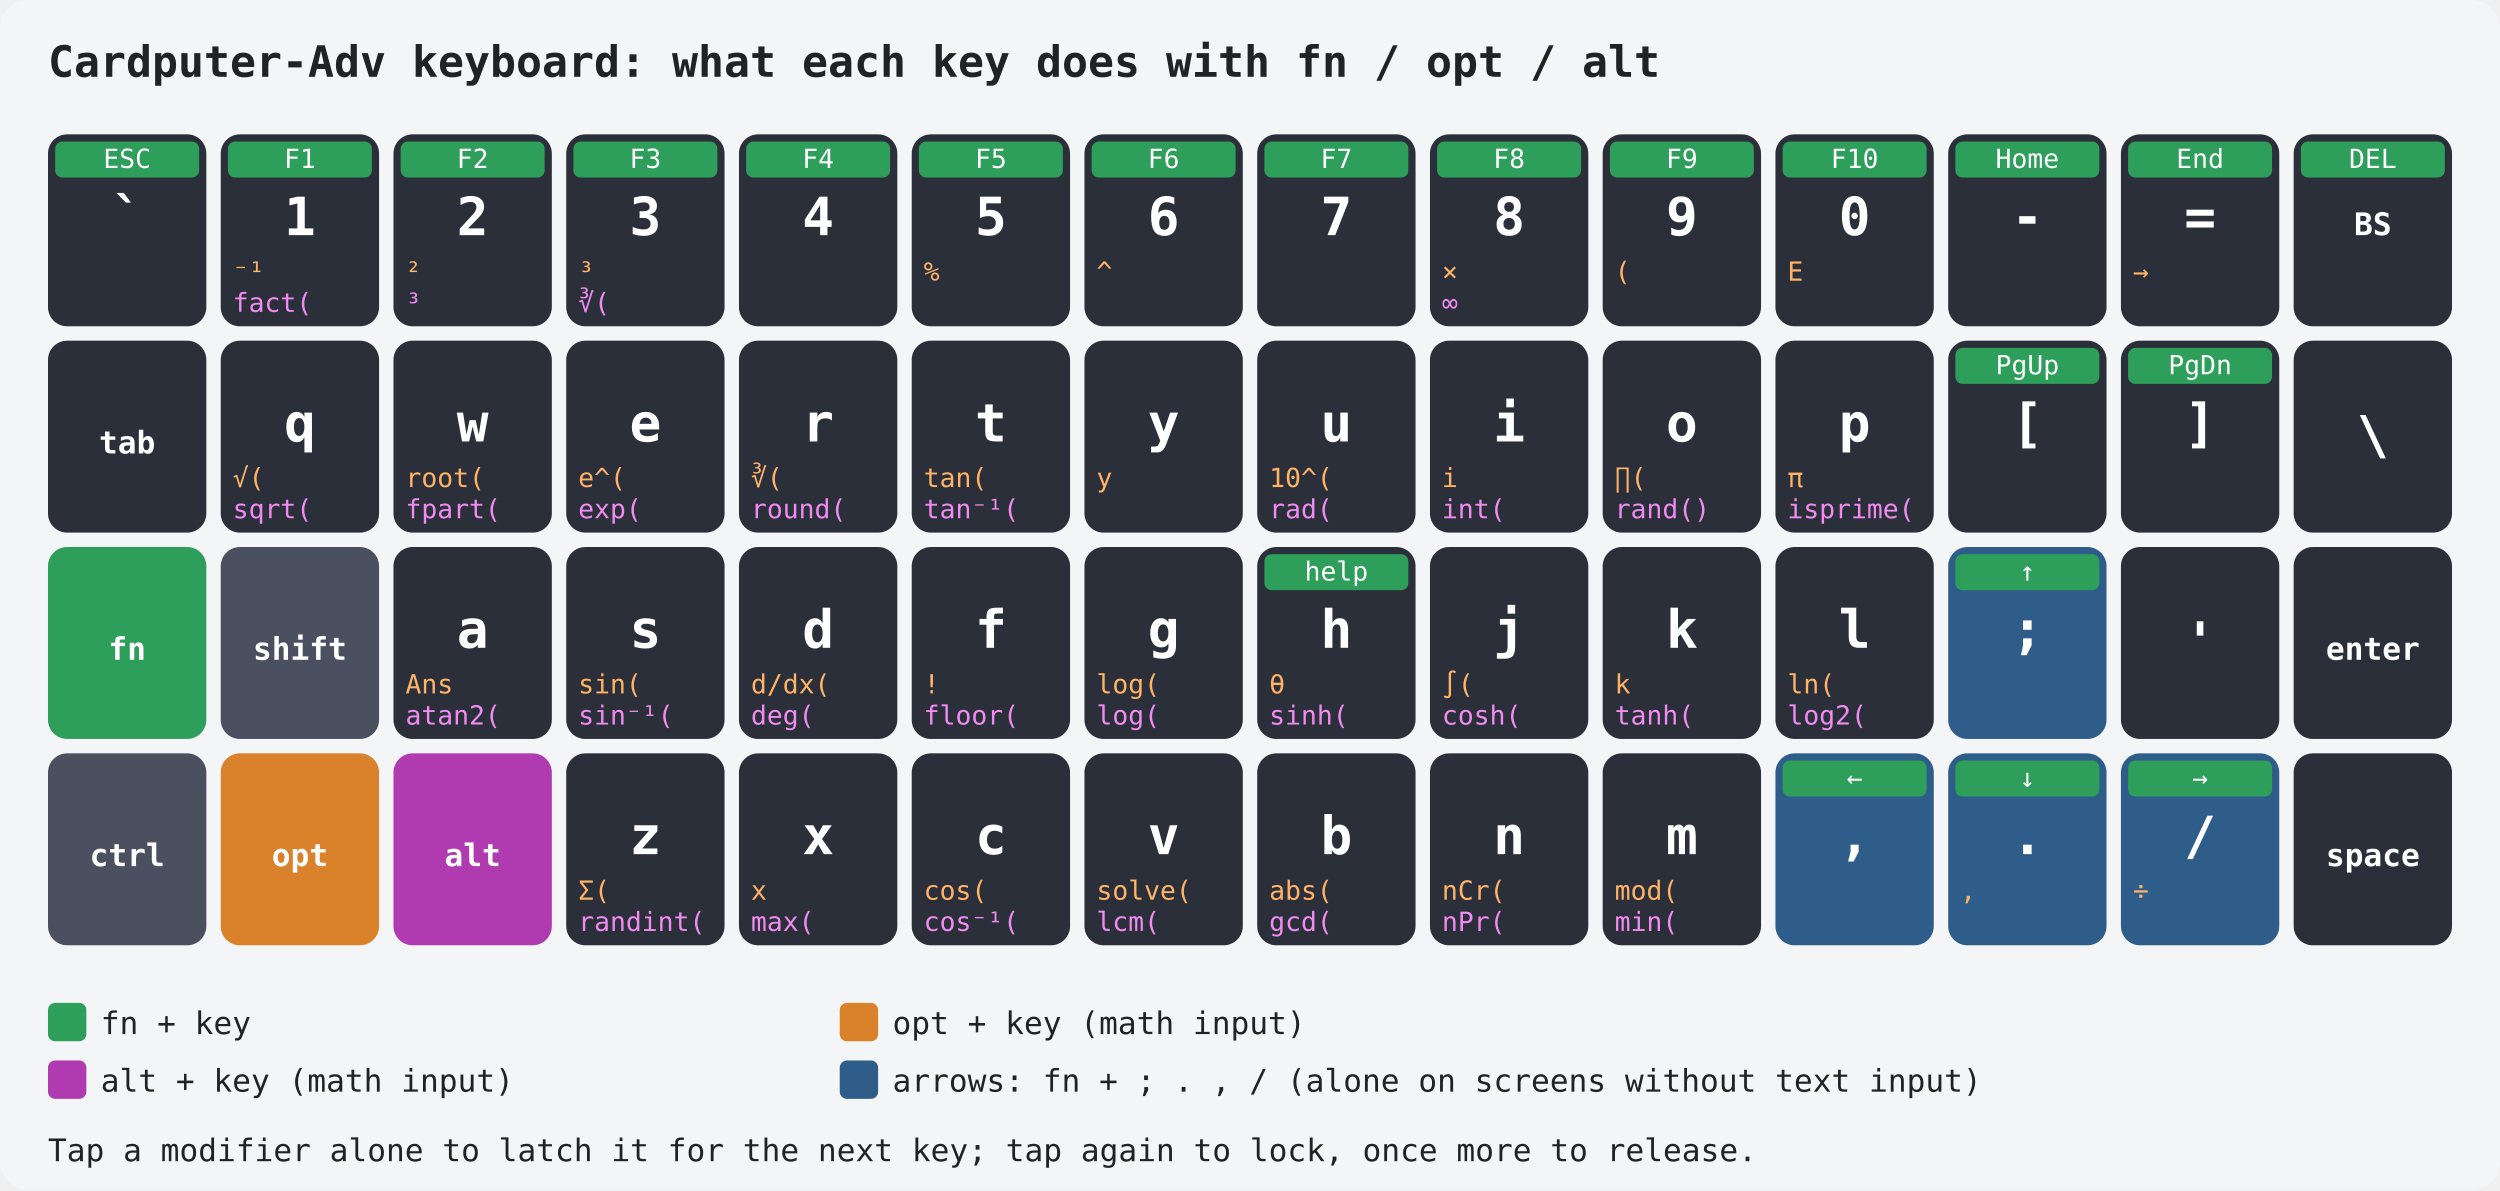
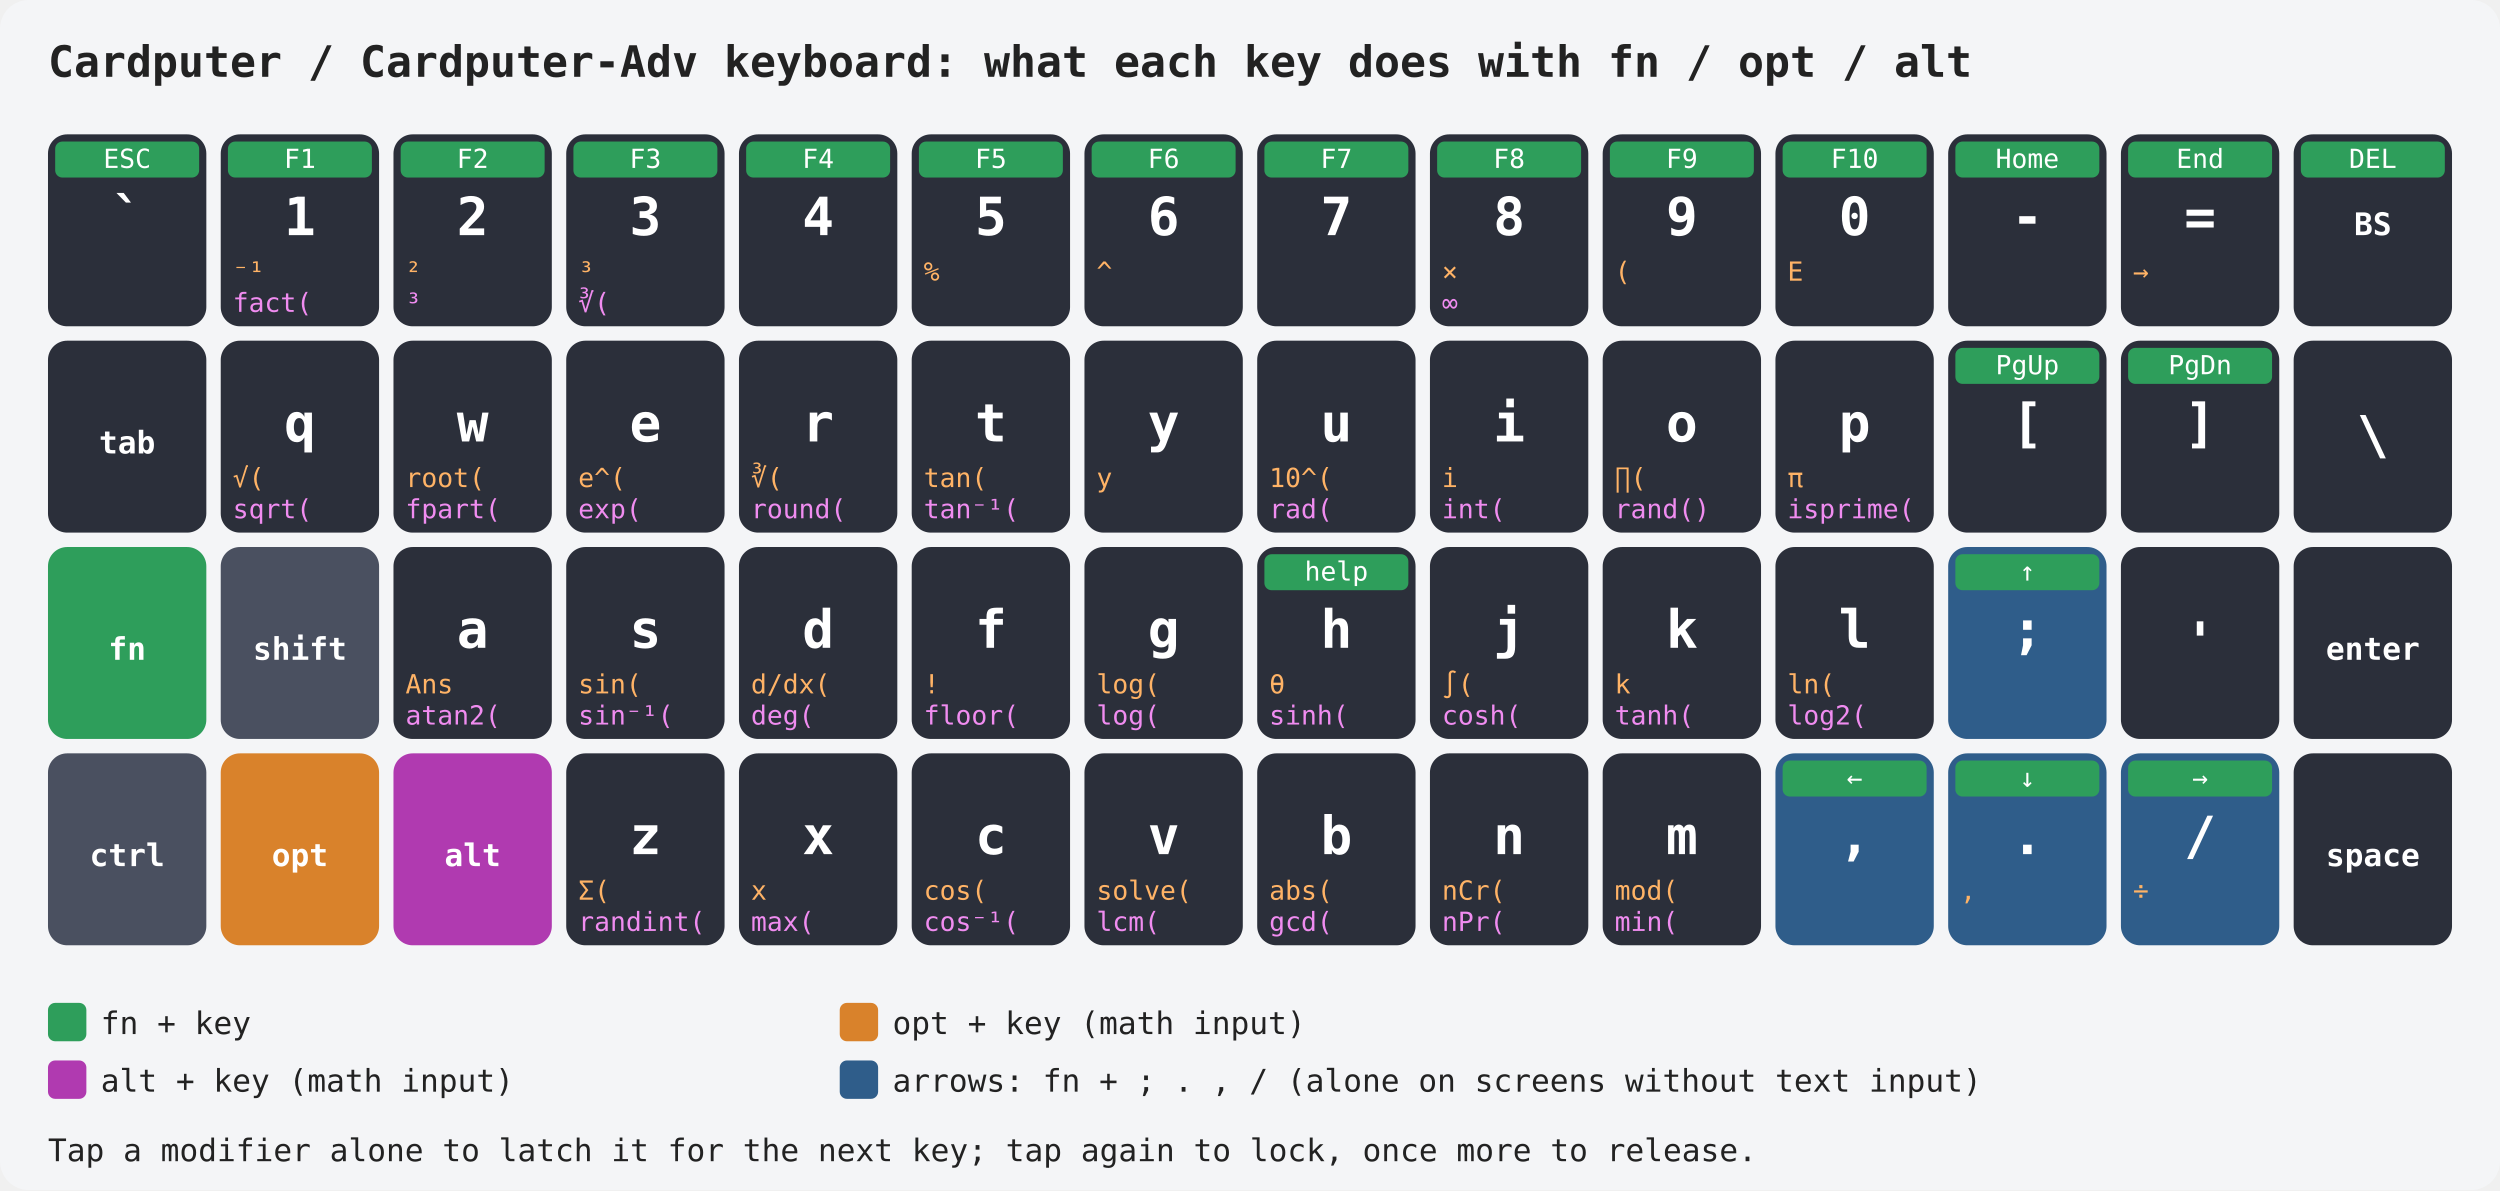
<svg xmlns="http://www.w3.org/2000/svg" width="1042" height="496" viewBox="0 0 1042 496" font-family="Menlo, Consolas, 'DejaVu Sans Mono', 'Hiragino Sans', 'Noto Sans CJK JP', monospace">
  <rect width="100%" height="100%" rx="12" fill="#f4f5f7" />
-   <text x="20" y="32" font-size="18" font-weight="bold" fill="#222">Cardputer-Adv keyboard: what each key does with fn / opt / alt</text>
+   <text x="20" y="32" font-size="18" font-weight="bold" fill="#222">Cardputer / Cardputer-Adv keyboard: what each key does with fn / opt / alt</text>
  <rect x="20" y="56" width="66" height="80" rx="8" fill="#2b2f3a" />
  <text x="53" y="98" font-size="22" fill="#ffffff" text-anchor="middle" font-weight="bold">`</text>
  <rect x="23" y="59" width="60" height="15" rx="3" fill="#2e9e5b" />
  <text x="53" y="70" font-size="11" fill="#fff" text-anchor="middle">ESC</text>
  <rect x="92" y="56" width="66" height="80" rx="8" fill="#2b2f3a" />
  <text x="125" y="98" font-size="22" fill="#ffffff" text-anchor="middle" font-weight="bold">1</text>
  <rect x="95" y="59" width="60" height="15" rx="3" fill="#2e9e5b" />
  <text x="125" y="70" font-size="11" fill="#fff" text-anchor="middle">F1</text>
  <text x="97" y="117" font-size="11" fill="#ffb366">⁻¹</text>
  <text x="97" y="130" font-size="11" fill="#f08cf0">fact(</text>
  <rect x="164" y="56" width="66" height="80" rx="8" fill="#2b2f3a" />
  <text x="197" y="98" font-size="22" fill="#ffffff" text-anchor="middle" font-weight="bold">2</text>
  <rect x="167" y="59" width="60" height="15" rx="3" fill="#2e9e5b" />
  <text x="197" y="70" font-size="11" fill="#fff" text-anchor="middle">F2</text>
  <text x="169" y="117" font-size="11" fill="#ffb366">²</text>
  <text x="169" y="130" font-size="11" fill="#f08cf0">³</text>
  <rect x="236" y="56" width="66" height="80" rx="8" fill="#2b2f3a" />
  <text x="269" y="98" font-size="22" fill="#ffffff" text-anchor="middle" font-weight="bold">3</text>
  <rect x="239" y="59" width="60" height="15" rx="3" fill="#2e9e5b" />
  <text x="269" y="70" font-size="11" fill="#fff" text-anchor="middle">F3</text>
  <text x="241" y="117" font-size="11" fill="#ffb366">³</text>
  <text x="241" y="130" font-size="11" fill="#f08cf0">∛(</text>
  <rect x="308" y="56" width="66" height="80" rx="8" fill="#2b2f3a" />
  <text x="341" y="98" font-size="22" fill="#ffffff" text-anchor="middle" font-weight="bold">4</text>
  <rect x="311" y="59" width="60" height="15" rx="3" fill="#2e9e5b" />
  <text x="341" y="70" font-size="11" fill="#fff" text-anchor="middle">F4</text>
  <rect x="380" y="56" width="66" height="80" rx="8" fill="#2b2f3a" />
  <text x="413" y="98" font-size="22" fill="#ffffff" text-anchor="middle" font-weight="bold">5</text>
  <rect x="383" y="59" width="60" height="15" rx="3" fill="#2e9e5b" />
  <text x="413" y="70" font-size="11" fill="#fff" text-anchor="middle">F5</text>
  <text x="385" y="117" font-size="11" fill="#ffb366">%</text>
  <rect x="452" y="56" width="66" height="80" rx="8" fill="#2b2f3a" />
  <text x="485" y="98" font-size="22" fill="#ffffff" text-anchor="middle" font-weight="bold">6</text>
  <rect x="455" y="59" width="60" height="15" rx="3" fill="#2e9e5b" />
  <text x="485" y="70" font-size="11" fill="#fff" text-anchor="middle">F6</text>
  <text x="457" y="117" font-size="11" fill="#ffb366">^</text>
  <rect x="524" y="56" width="66" height="80" rx="8" fill="#2b2f3a" />
  <text x="557" y="98" font-size="22" fill="#ffffff" text-anchor="middle" font-weight="bold">7</text>
  <rect x="527" y="59" width="60" height="15" rx="3" fill="#2e9e5b" />
  <text x="557" y="70" font-size="11" fill="#fff" text-anchor="middle">F7</text>
  <rect x="596" y="56" width="66" height="80" rx="8" fill="#2b2f3a" />
  <text x="629" y="98" font-size="22" fill="#ffffff" text-anchor="middle" font-weight="bold">8</text>
  <rect x="599" y="59" width="60" height="15" rx="3" fill="#2e9e5b" />
  <text x="629" y="70" font-size="11" fill="#fff" text-anchor="middle">F8</text>
  <text x="601" y="117" font-size="11" fill="#ffb366">×</text>
  <text x="601" y="130" font-size="11" fill="#f08cf0">∞</text>
  <rect x="668" y="56" width="66" height="80" rx="8" fill="#2b2f3a" />
  <text x="701" y="98" font-size="22" fill="#ffffff" text-anchor="middle" font-weight="bold">9</text>
  <rect x="671" y="59" width="60" height="15" rx="3" fill="#2e9e5b" />
  <text x="701" y="70" font-size="11" fill="#fff" text-anchor="middle">F9</text>
  <text x="673" y="117" font-size="11" fill="#ffb366">(</text>
  <rect x="740" y="56" width="66" height="80" rx="8" fill="#2b2f3a" />
  <text x="773" y="98" font-size="22" fill="#ffffff" text-anchor="middle" font-weight="bold">0</text>
  <rect x="743" y="59" width="60" height="15" rx="3" fill="#2e9e5b" />
  <text x="773" y="70" font-size="11" fill="#fff" text-anchor="middle">F10</text>
  <text x="745" y="117" font-size="11" fill="#ffb366">E</text>
  <rect x="812" y="56" width="66" height="80" rx="8" fill="#2b2f3a" />
  <text x="845" y="98" font-size="22" fill="#ffffff" text-anchor="middle" font-weight="bold">-</text>
  <rect x="815" y="59" width="60" height="15" rx="3" fill="#2e9e5b" />
  <text x="845" y="70" font-size="11" fill="#fff" text-anchor="middle">Home</text>
  <rect x="884" y="56" width="66" height="80" rx="8" fill="#2b2f3a" />
  <text x="917" y="98" font-size="22" fill="#ffffff" text-anchor="middle" font-weight="bold">=</text>
  <rect x="887" y="59" width="60" height="15" rx="3" fill="#2e9e5b" />
  <text x="917" y="70" font-size="11" fill="#fff" text-anchor="middle">End</text>
  <text x="889" y="117" font-size="11" fill="#ffb366">→</text>
  <rect x="956" y="56" width="66" height="80" rx="8" fill="#2b2f3a" />
  <text x="989" y="98" font-size="13" fill="#ffffff" text-anchor="middle" font-weight="bold">BS</text>
  <rect x="959" y="59" width="60" height="15" rx="3" fill="#2e9e5b" />
  <text x="989" y="70" font-size="11" fill="#fff" text-anchor="middle">DEL</text>
  <rect x="20" y="142" width="66" height="80" rx="8" fill="#2b2f3a" />
  <text x="53" y="189" font-size="13" fill="#ffffff" text-anchor="middle" font-weight="bold">tab</text>
  <rect x="92" y="142" width="66" height="80" rx="8" fill="#2b2f3a" />
  <text x="125" y="184" font-size="22" fill="#ffffff" text-anchor="middle" font-weight="bold">q</text>
  <text x="97" y="203" font-size="11" fill="#ffb366">√(</text>
  <text x="97" y="216" font-size="11" fill="#f08cf0">sqrt(</text>
  <rect x="164" y="142" width="66" height="80" rx="8" fill="#2b2f3a" />
  <text x="197" y="184" font-size="22" fill="#ffffff" text-anchor="middle" font-weight="bold">w</text>
  <text x="169" y="203" font-size="11" fill="#ffb366">root(</text>
  <text x="169" y="216" font-size="11" fill="#f08cf0">fpart(</text>
  <rect x="236" y="142" width="66" height="80" rx="8" fill="#2b2f3a" />
  <text x="269" y="184" font-size="22" fill="#ffffff" text-anchor="middle" font-weight="bold">e</text>
  <text x="241" y="203" font-size="11" fill="#ffb366">e^(</text>
  <text x="241" y="216" font-size="11" fill="#f08cf0">exp(</text>
  <rect x="308" y="142" width="66" height="80" rx="8" fill="#2b2f3a" />
  <text x="341" y="184" font-size="22" fill="#ffffff" text-anchor="middle" font-weight="bold">r</text>
  <text x="313" y="203" font-size="11" fill="#ffb366">∛(</text>
  <text x="313" y="216" font-size="11" fill="#f08cf0">round(</text>
  <rect x="380" y="142" width="66" height="80" rx="8" fill="#2b2f3a" />
  <text x="413" y="184" font-size="22" fill="#ffffff" text-anchor="middle" font-weight="bold">t</text>
  <text x="385" y="203" font-size="11" fill="#ffb366">tan(</text>
  <text x="385" y="216" font-size="11" fill="#f08cf0">tan⁻¹(</text>
  <rect x="452" y="142" width="66" height="80" rx="8" fill="#2b2f3a" />
  <text x="485" y="184" font-size="22" fill="#ffffff" text-anchor="middle" font-weight="bold">y</text>
  <text x="457" y="203" font-size="11" fill="#ffb366">y</text>
  <rect x="524" y="142" width="66" height="80" rx="8" fill="#2b2f3a" />
  <text x="557" y="184" font-size="22" fill="#ffffff" text-anchor="middle" font-weight="bold">u</text>
  <text x="529" y="203" font-size="11" fill="#ffb366">10^(</text>
  <text x="529" y="216" font-size="11" fill="#f08cf0">rad(</text>
  <rect x="596" y="142" width="66" height="80" rx="8" fill="#2b2f3a" />
  <text x="629" y="184" font-size="22" fill="#ffffff" text-anchor="middle" font-weight="bold">i</text>
  <text x="601" y="203" font-size="11" fill="#ffb366">i</text>
  <text x="601" y="216" font-size="11" fill="#f08cf0">int(</text>
  <rect x="668" y="142" width="66" height="80" rx="8" fill="#2b2f3a" />
  <text x="701" y="184" font-size="22" fill="#ffffff" text-anchor="middle" font-weight="bold">o</text>
  <text x="673" y="203" font-size="11" fill="#ffb366">∏(</text>
  <text x="673" y="216" font-size="11" fill="#f08cf0">rand()</text>
  <rect x="740" y="142" width="66" height="80" rx="8" fill="#2b2f3a" />
  <text x="773" y="184" font-size="22" fill="#ffffff" text-anchor="middle" font-weight="bold">p</text>
  <text x="745" y="203" font-size="11" fill="#ffb366">π</text>
  <text x="745" y="216" font-size="11" fill="#f08cf0">isprime(</text>
  <rect x="812" y="142" width="66" height="80" rx="8" fill="#2b2f3a" />
  <text x="845" y="184" font-size="22" fill="#ffffff" text-anchor="middle" font-weight="bold">[</text>
  <rect x="815" y="145" width="60" height="15" rx="3" fill="#2e9e5b" />
  <text x="845" y="156" font-size="11" fill="#fff" text-anchor="middle">PgUp</text>
  <rect x="884" y="142" width="66" height="80" rx="8" fill="#2b2f3a" />
  <text x="917" y="184" font-size="22" fill="#ffffff" text-anchor="middle" font-weight="bold">]</text>
  <rect x="887" y="145" width="60" height="15" rx="3" fill="#2e9e5b" />
  <text x="917" y="156" font-size="11" fill="#fff" text-anchor="middle">PgDn</text>
  <rect x="956" y="142" width="66" height="80" rx="8" fill="#2b2f3a" />
  <text x="989" y="189" font-size="22" fill="#ffffff" text-anchor="middle" font-weight="bold">\</text>
  <rect x="20" y="228" width="66" height="80" rx="8" fill="#2e9e5b" />
  <text x="53" y="275" font-size="13" fill="#ffffff" text-anchor="middle" font-weight="bold">fn</text>
  <rect x="92" y="228" width="66" height="80" rx="8" fill="#4a5060" />
  <text x="125" y="275" font-size="13" fill="#ffffff" text-anchor="middle" font-weight="bold">shift</text>
  <rect x="164" y="228" width="66" height="80" rx="8" fill="#2b2f3a" />
  <text x="197" y="270" font-size="22" fill="#ffffff" text-anchor="middle" font-weight="bold">a</text>
  <text x="169" y="289" font-size="11" fill="#ffb366">Ans</text>
  <text x="169" y="302" font-size="11" fill="#f08cf0">atan2(</text>
  <rect x="236" y="228" width="66" height="80" rx="8" fill="#2b2f3a" />
  <text x="269" y="270" font-size="22" fill="#ffffff" text-anchor="middle" font-weight="bold">s</text>
  <text x="241" y="289" font-size="11" fill="#ffb366">sin(</text>
  <text x="241" y="302" font-size="11" fill="#f08cf0">sin⁻¹(</text>
  <rect x="308" y="228" width="66" height="80" rx="8" fill="#2b2f3a" />
  <text x="341" y="270" font-size="22" fill="#ffffff" text-anchor="middle" font-weight="bold">d</text>
  <text x="313" y="289" font-size="11" fill="#ffb366">d/dx(</text>
  <text x="313" y="302" font-size="11" fill="#f08cf0">deg(</text>
  <rect x="380" y="228" width="66" height="80" rx="8" fill="#2b2f3a" />
  <text x="413" y="270" font-size="22" fill="#ffffff" text-anchor="middle" font-weight="bold">f</text>
  <text x="385" y="289" font-size="11" fill="#ffb366">!</text>
  <text x="385" y="302" font-size="11" fill="#f08cf0">floor(</text>
  <rect x="452" y="228" width="66" height="80" rx="8" fill="#2b2f3a" />
  <text x="485" y="270" font-size="22" fill="#ffffff" text-anchor="middle" font-weight="bold">g</text>
  <text x="457" y="289" font-size="11" fill="#ffb366">log(</text>
  <text x="457" y="302" font-size="11" fill="#f08cf0">log(</text>
  <rect x="524" y="228" width="66" height="80" rx="8" fill="#2b2f3a" />
  <text x="557" y="270" font-size="22" fill="#ffffff" text-anchor="middle" font-weight="bold">h</text>
  <rect x="527" y="231" width="60" height="15" rx="3" fill="#2e9e5b" />
  <text x="557" y="242" font-size="11" fill="#fff" text-anchor="middle">help</text>
  <text x="529" y="289" font-size="11" fill="#ffb366">θ</text>
  <text x="529" y="302" font-size="11" fill="#f08cf0">sinh(</text>
  <rect x="596" y="228" width="66" height="80" rx="8" fill="#2b2f3a" />
  <text x="629" y="270" font-size="22" fill="#ffffff" text-anchor="middle" font-weight="bold">j</text>
  <text x="601" y="289" font-size="11" fill="#ffb366">∫(</text>
  <text x="601" y="302" font-size="11" fill="#f08cf0">cosh(</text>
  <rect x="668" y="228" width="66" height="80" rx="8" fill="#2b2f3a" />
  <text x="701" y="270" font-size="22" fill="#ffffff" text-anchor="middle" font-weight="bold">k</text>
  <text x="673" y="289" font-size="11" fill="#ffb366">k</text>
  <text x="673" y="302" font-size="11" fill="#f08cf0">tanh(</text>
  <rect x="740" y="228" width="66" height="80" rx="8" fill="#2b2f3a" />
  <text x="773" y="270" font-size="22" fill="#ffffff" text-anchor="middle" font-weight="bold">l</text>
  <text x="745" y="289" font-size="11" fill="#ffb366">ln(</text>
  <text x="745" y="302" font-size="11" fill="#f08cf0">log2(</text>
  <rect x="812" y="228" width="66" height="80" rx="8" fill="#2f5d8a" />
  <text x="845" y="270" font-size="22" fill="#ffffff" text-anchor="middle" font-weight="bold">;</text>
  <rect x="815" y="231" width="60" height="15" rx="3" fill="#2e9e5b" />
  <text x="845" y="242" font-size="11" fill="#fff" text-anchor="middle">↑</text>
  <rect x="884" y="228" width="66" height="80" rx="8" fill="#2b2f3a" />
  <text x="917" y="275" font-size="22" fill="#ffffff" text-anchor="middle" font-weight="bold">'</text>
  <rect x="956" y="228" width="66" height="80" rx="8" fill="#2b2f3a" />
  <text x="989" y="275" font-size="13" fill="#ffffff" text-anchor="middle" font-weight="bold">enter</text>
  <rect x="20" y="314" width="66" height="80" rx="8" fill="#4a5060" />
  <text x="53" y="361" font-size="13" fill="#ffffff" text-anchor="middle" font-weight="bold">ctrl</text>
  <rect x="92" y="314" width="66" height="80" rx="8" fill="#d9822b" />
  <text x="125" y="361" font-size="13" fill="#ffffff" text-anchor="middle" font-weight="bold">opt</text>
  <rect x="164" y="314" width="66" height="80" rx="8" fill="#b03ab0" />
  <text x="197" y="361" font-size="13" fill="#ffffff" text-anchor="middle" font-weight="bold">alt</text>
  <rect x="236" y="314" width="66" height="80" rx="8" fill="#2b2f3a" />
  <text x="269" y="356" font-size="22" fill="#ffffff" text-anchor="middle" font-weight="bold">z</text>
  <text x="241" y="375" font-size="11" fill="#ffb366">Σ(</text>
  <text x="241" y="388" font-size="11" fill="#f08cf0">randint(</text>
  <rect x="308" y="314" width="66" height="80" rx="8" fill="#2b2f3a" />
  <text x="341" y="356" font-size="22" fill="#ffffff" text-anchor="middle" font-weight="bold">x</text>
  <text x="313" y="375" font-size="11" fill="#ffb366">x</text>
  <text x="313" y="388" font-size="11" fill="#f08cf0">max(</text>
  <rect x="380" y="314" width="66" height="80" rx="8" fill="#2b2f3a" />
  <text x="413" y="356" font-size="22" fill="#ffffff" text-anchor="middle" font-weight="bold">c</text>
  <text x="385" y="375" font-size="11" fill="#ffb366">cos(</text>
  <text x="385" y="388" font-size="11" fill="#f08cf0">cos⁻¹(</text>
  <rect x="452" y="314" width="66" height="80" rx="8" fill="#2b2f3a" />
  <text x="485" y="356" font-size="22" fill="#ffffff" text-anchor="middle" font-weight="bold">v</text>
  <text x="457" y="375" font-size="11" fill="#ffb366">solve(</text>
  <text x="457" y="388" font-size="11" fill="#f08cf0">lcm(</text>
  <rect x="524" y="314" width="66" height="80" rx="8" fill="#2b2f3a" />
  <text x="557" y="356" font-size="22" fill="#ffffff" text-anchor="middle" font-weight="bold">b</text>
  <text x="529" y="375" font-size="11" fill="#ffb366">abs(</text>
  <text x="529" y="388" font-size="11" fill="#f08cf0">gcd(</text>
  <rect x="596" y="314" width="66" height="80" rx="8" fill="#2b2f3a" />
  <text x="629" y="356" font-size="22" fill="#ffffff" text-anchor="middle" font-weight="bold">n</text>
  <text x="601" y="375" font-size="11" fill="#ffb366">nCr(</text>
  <text x="601" y="388" font-size="11" fill="#f08cf0">nPr(</text>
  <rect x="668" y="314" width="66" height="80" rx="8" fill="#2b2f3a" />
  <text x="701" y="356" font-size="22" fill="#ffffff" text-anchor="middle" font-weight="bold">m</text>
  <text x="673" y="375" font-size="11" fill="#ffb366">mod(</text>
  <text x="673" y="388" font-size="11" fill="#f08cf0">min(</text>
  <rect x="740" y="314" width="66" height="80" rx="8" fill="#2f5d8a" />
  <text x="773" y="356" font-size="22" fill="#ffffff" text-anchor="middle" font-weight="bold">,</text>
  <rect x="743" y="317" width="60" height="15" rx="3" fill="#2e9e5b" />
  <text x="773" y="328" font-size="11" fill="#fff" text-anchor="middle">←</text>
  <rect x="812" y="314" width="66" height="80" rx="8" fill="#2f5d8a" />
  <text x="845" y="356" font-size="22" fill="#ffffff" text-anchor="middle" font-weight="bold">.</text>
  <rect x="815" y="317" width="60" height="15" rx="3" fill="#2e9e5b" />
  <text x="845" y="328" font-size="11" fill="#fff" text-anchor="middle">↓</text>
  <text x="817" y="375" font-size="11" fill="#ffb366">,</text>
  <rect x="884" y="314" width="66" height="80" rx="8" fill="#2f5d8a" />
  <text x="917" y="356" font-size="22" fill="#ffffff" text-anchor="middle" font-weight="bold">/</text>
  <rect x="887" y="317" width="60" height="15" rx="3" fill="#2e9e5b" />
  <text x="917" y="328" font-size="11" fill="#fff" text-anchor="middle">→</text>
  <text x="889" y="375" font-size="11" fill="#ffb366">÷</text>
  <rect x="956" y="314" width="66" height="80" rx="8" fill="#2b2f3a" />
  <text x="989" y="361" font-size="13" fill="#ffffff" text-anchor="middle" font-weight="bold">space</text>
  <rect x="20" y="418" width="16" height="16" rx="3" fill="#2e9e5b" />
  <text x="42" y="431" font-size="13" fill="#222">fn + key</text>
  <rect x="350" y="418" width="16" height="16" rx="3" fill="#d9822b" />
  <text x="372" y="431" font-size="13" fill="#222">opt + key (math input)</text>
  <rect x="20" y="442" width="16" height="16" rx="3" fill="#b03ab0" />
  <text x="42" y="455" font-size="13" fill="#222">alt + key (math input)</text>
  <rect x="350" y="442" width="16" height="16" rx="3" fill="#2f5d8a" />
  <text x="372" y="455" font-size="13" fill="#222">arrows: fn + ; . , /  (alone on screens without text input)</text>
  <text x="20" y="484" font-size="13" fill="#222">Tap a modifier alone to latch it for the next key; tap again to lock, once more to release.</text>
</svg>
